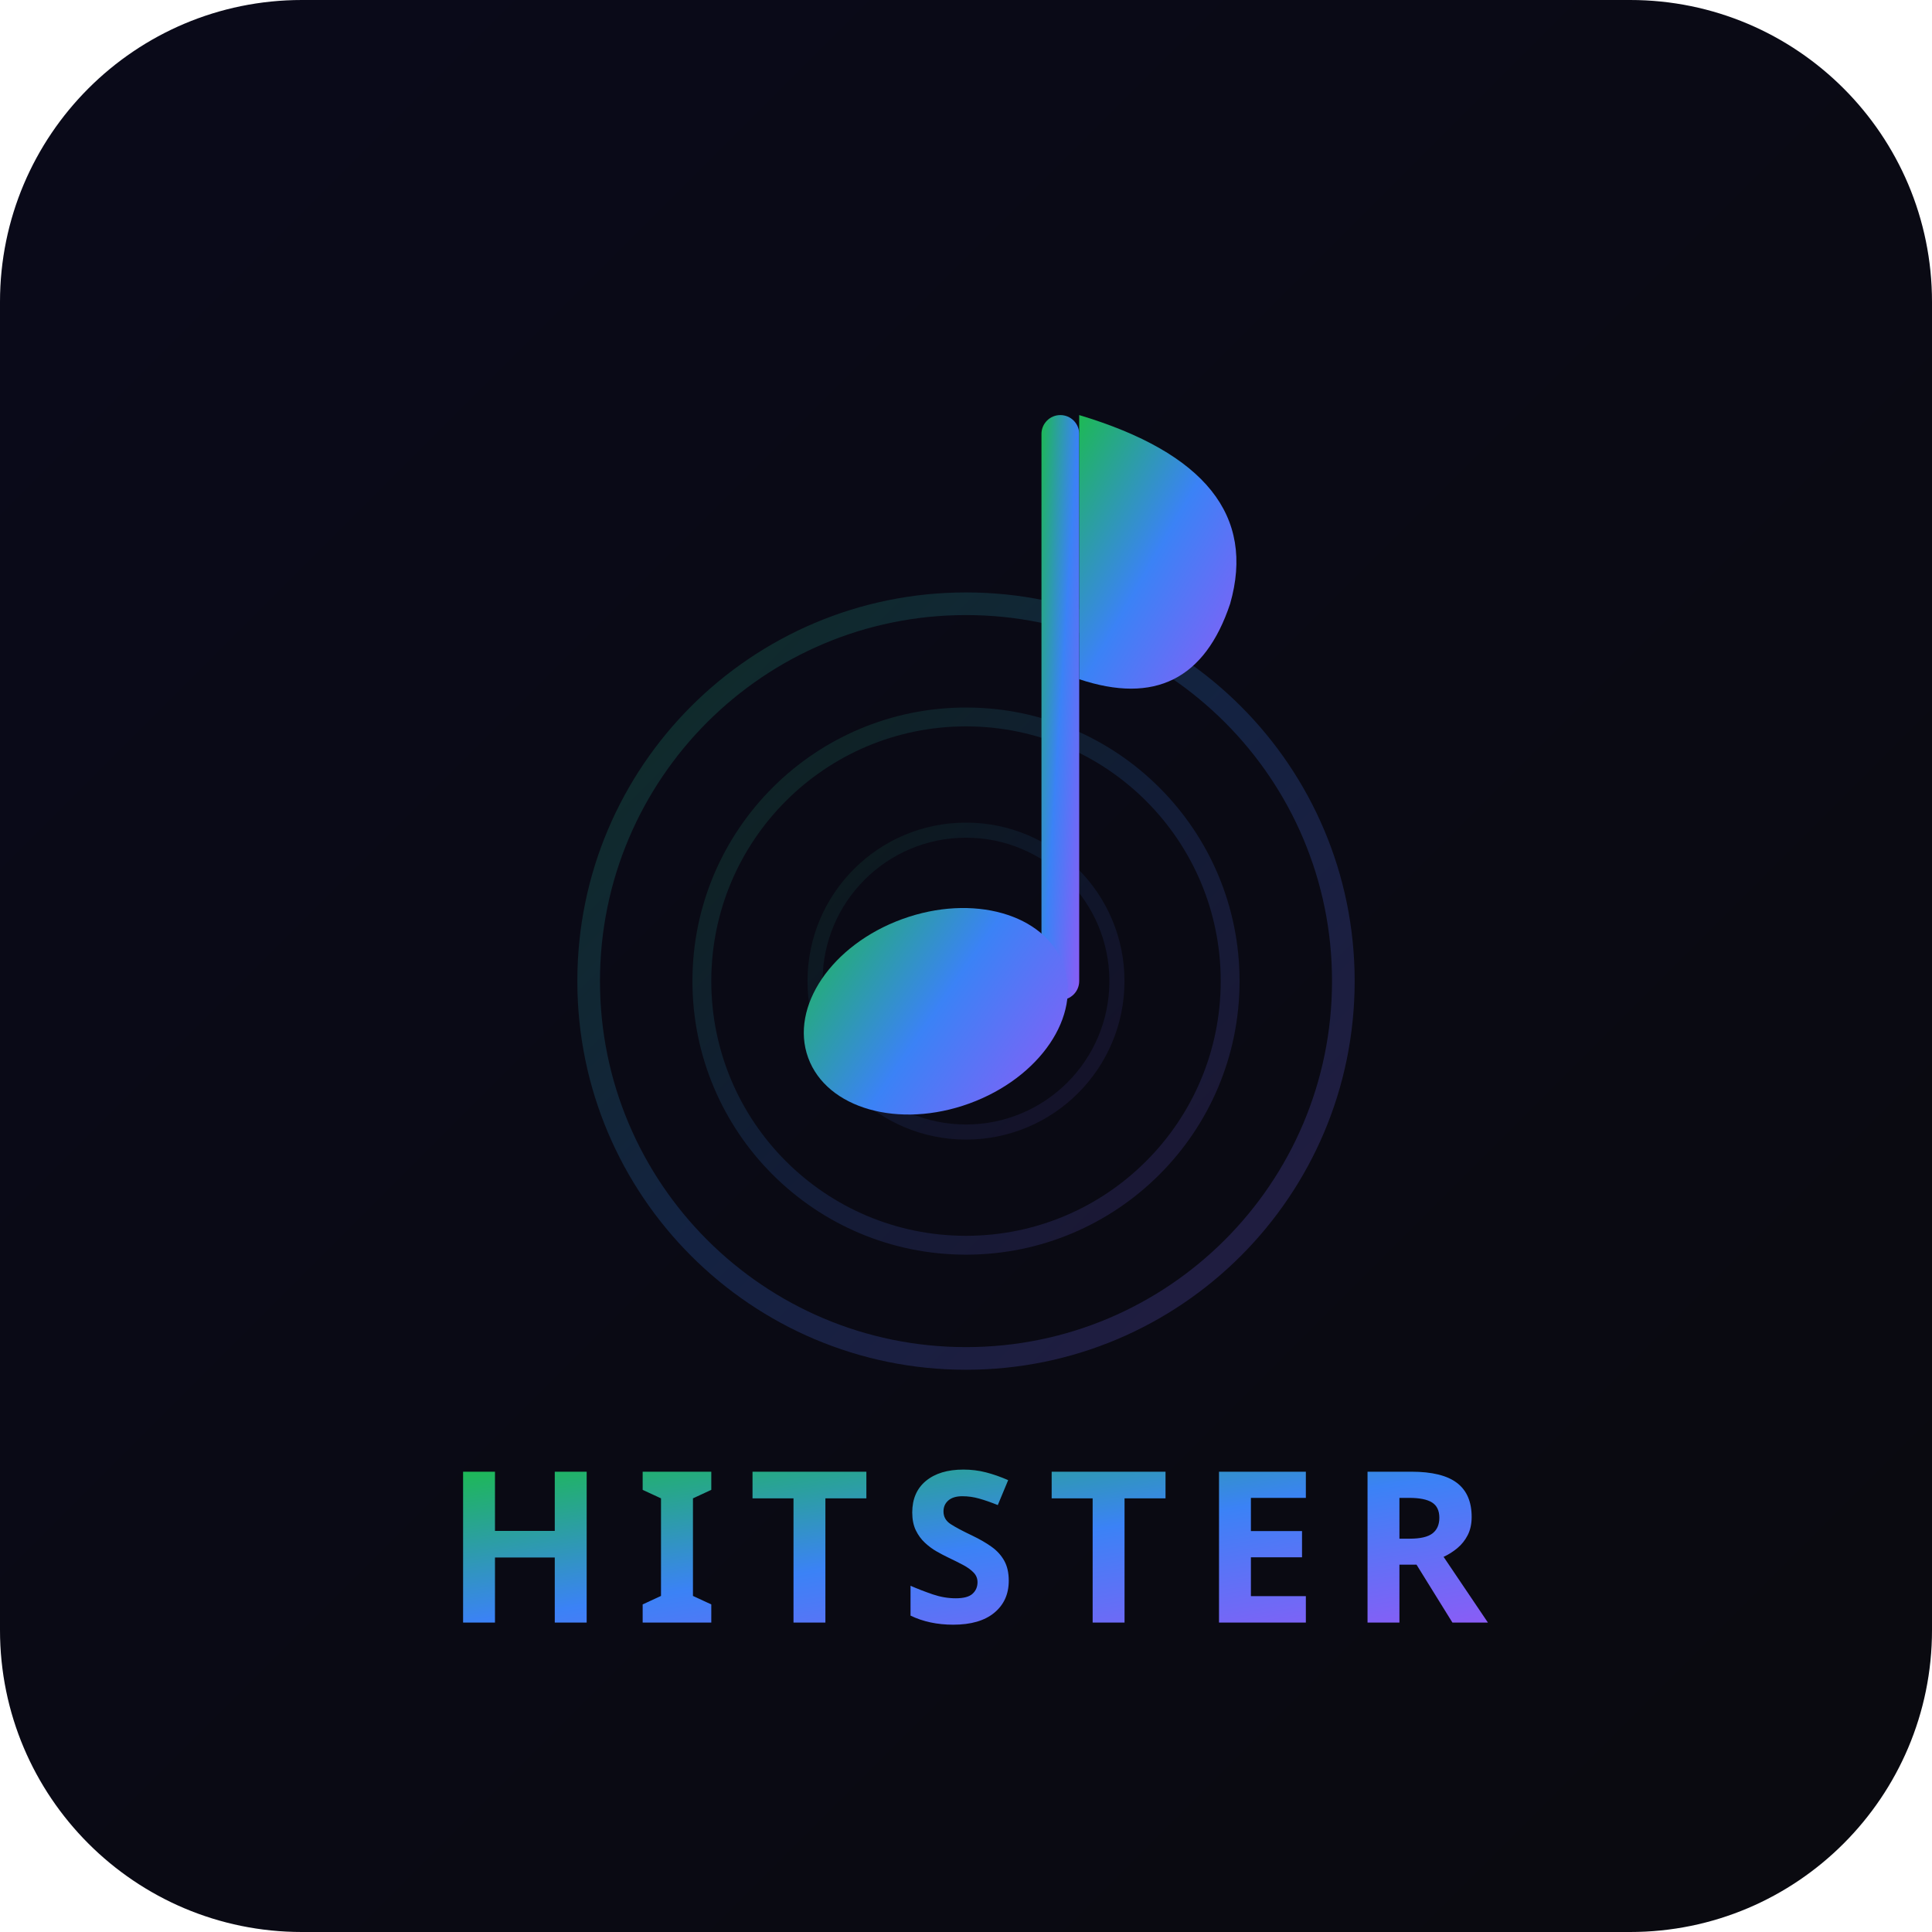
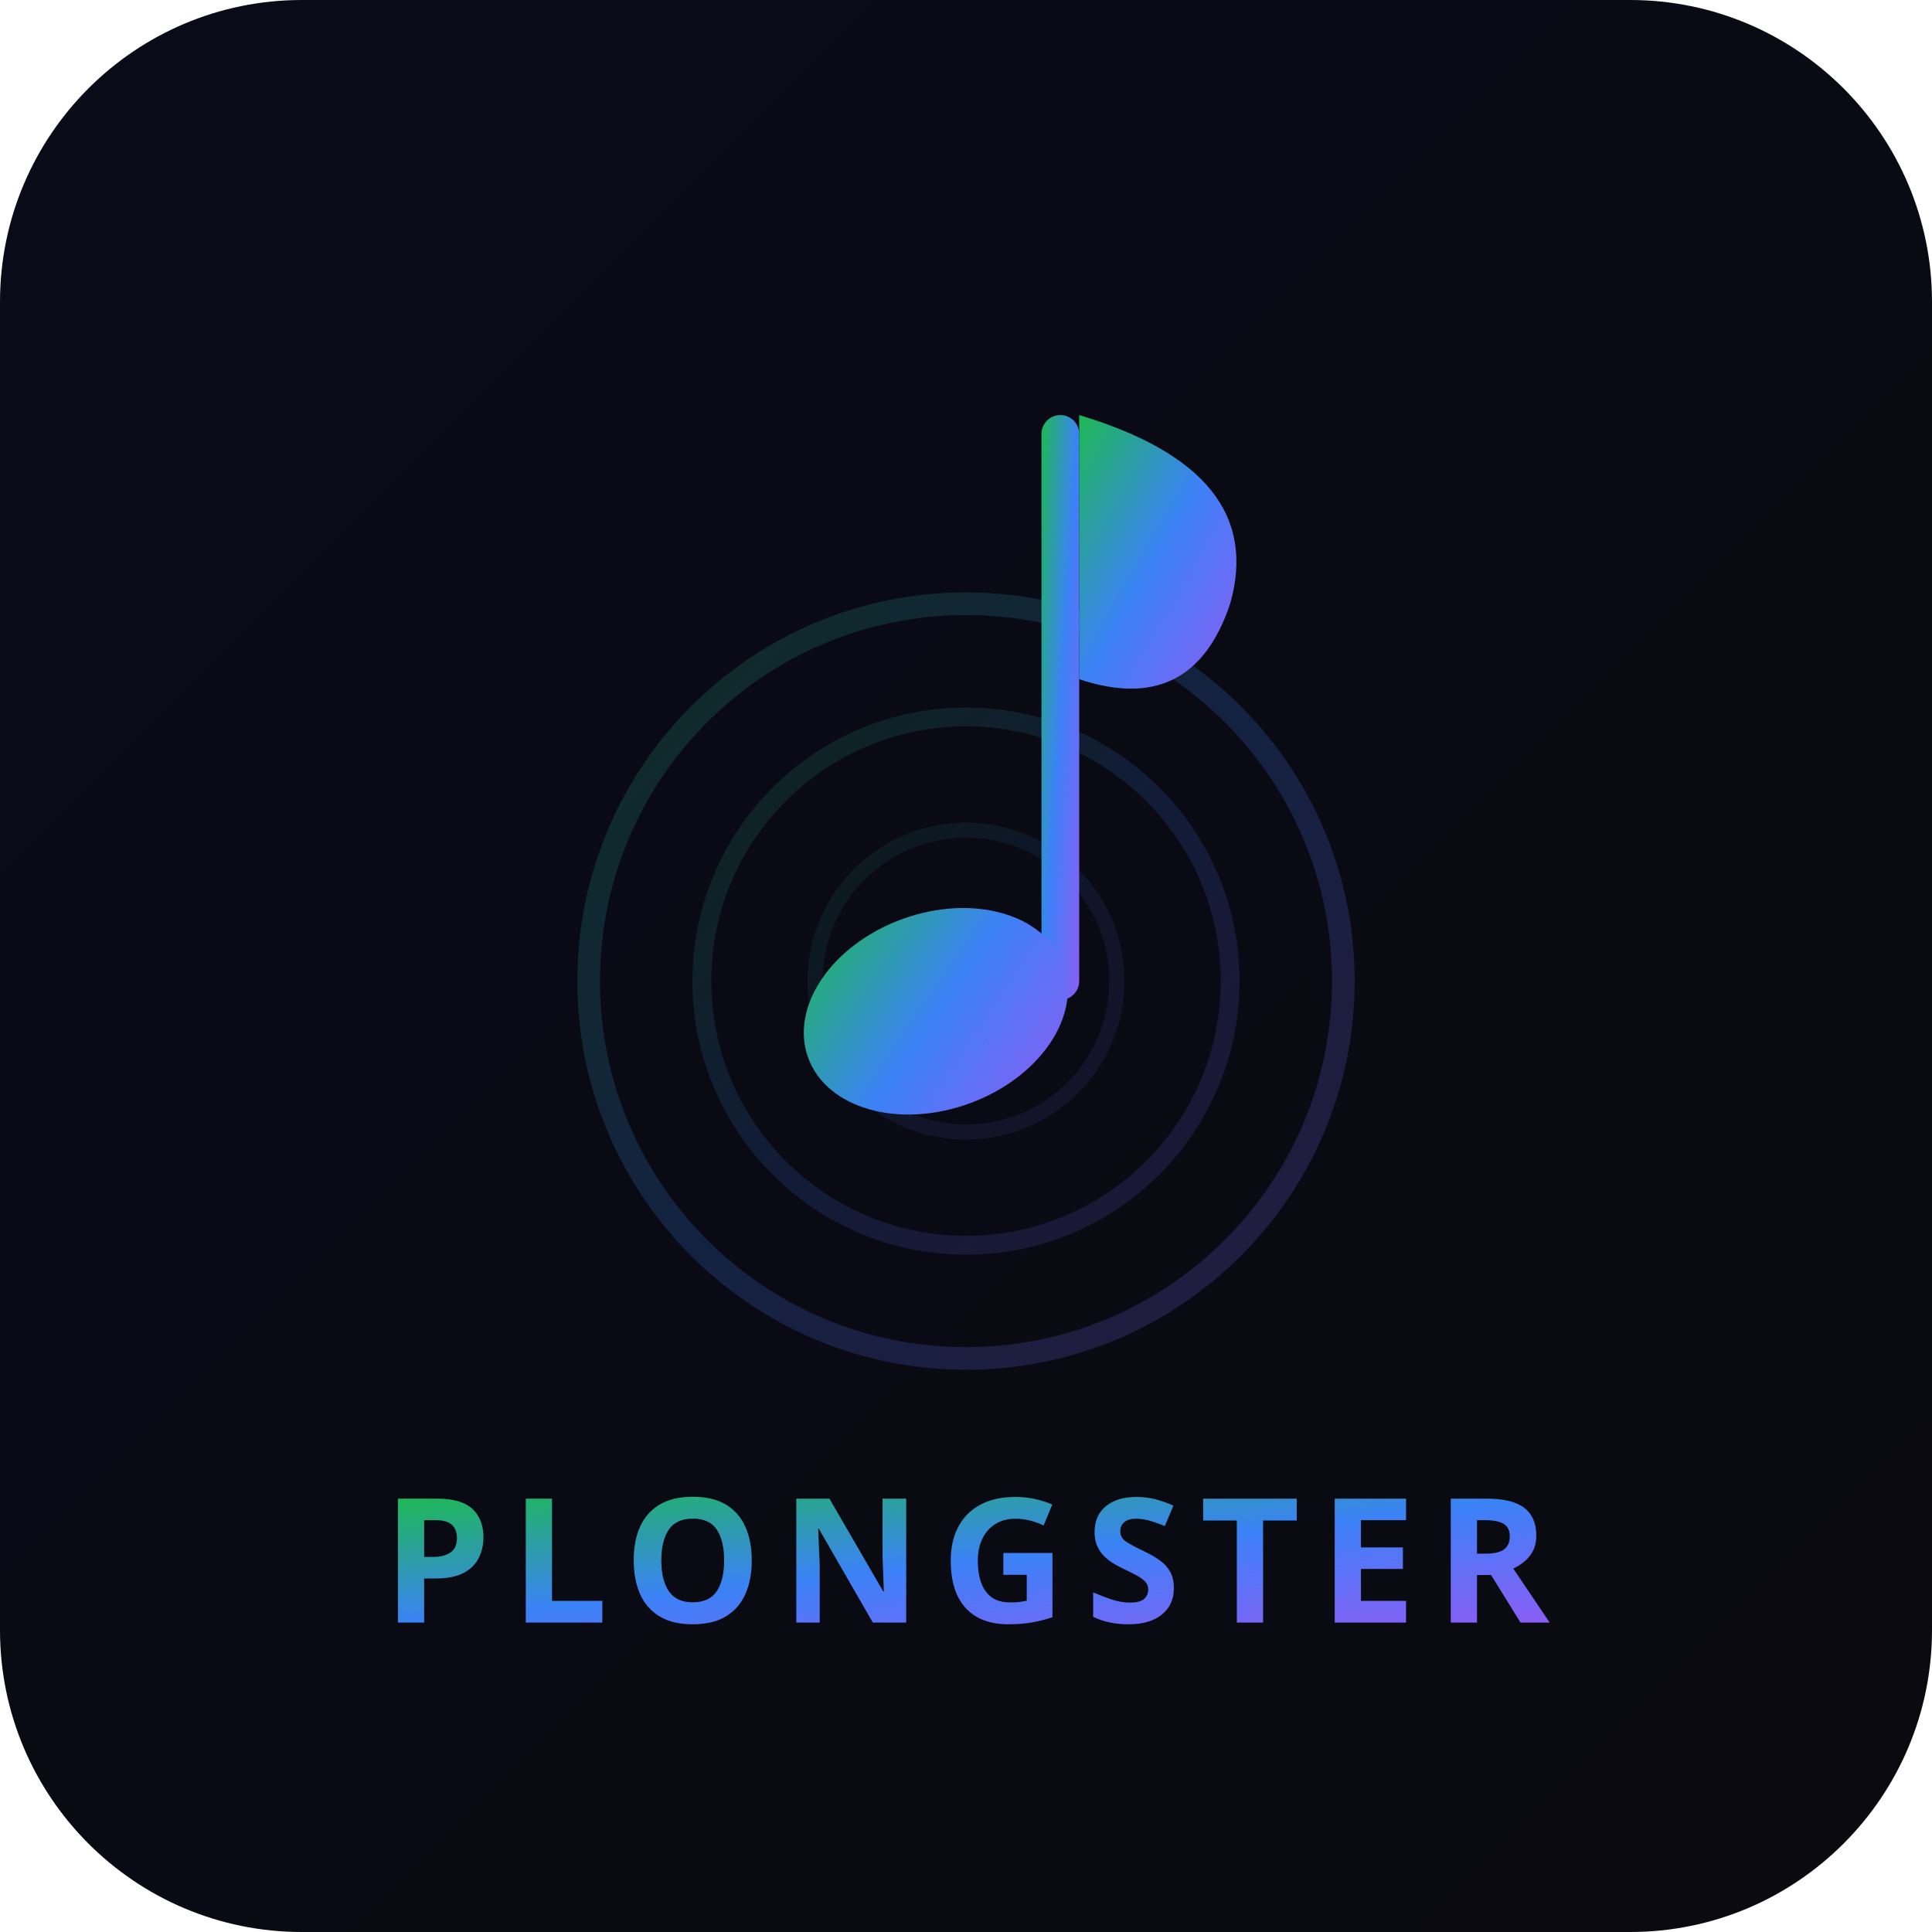
<svg xmlns="http://www.w3.org/2000/svg" viewBox="0 0 512 512" width="512" height="512">
  <defs>
    <linearGradient id="bg" x1="0" y1="0" x2="1" y2="1">
      <stop offset="0%" stop-color="#0a0a1a" />
      <stop offset="100%" stop-color="#0a0a0f" />
    </linearGradient>
    <linearGradient id="accent" x1="0" y1="0" x2="1" y2="1">
      <stop offset="0%" stop-color="#1DB954" />
      <stop offset="50%" stop-color="#3b82f6" />
      <stop offset="100%" stop-color="#8b5cf6" />
    </linearGradient>
  </defs>
  <rect width="512" height="512" rx="80" fill="url(#bg)" />
  <g transform="translate(256,240)">
    <circle cx="0" cy="20" r="100" fill="none" stroke="url(#accent)" stroke-width="6" opacity="0.2" />
    <circle cx="0" cy="20" r="70" fill="none" stroke="url(#accent)" stroke-width="5" opacity="0.15" />
    <circle cx="0" cy="20" r="40" fill="none" stroke="url(#accent)" stroke-width="4" opacity="0.1" />
    <circle cx="0" cy="20" r="16" fill="url(#accent)" opacity="0.4" />
    <rect x="20" y="-130" width="10" height="155" rx="5" fill="url(#accent)" />
    <path d="M30,-130 Q80,-115 70,-80 Q60,-50 30,-60" fill="url(#accent)" />
    <ellipse cx="-8" cy="28" rx="36" ry="26" transform="rotate(-20, -8, 28)" fill="url(#accent)" />
  </g>
-   <text x="256" y="430" text-anchor="middle" font-family="sans-serif" font-weight="900" font-size="56" letter-spacing="8" fill="url(#accent)">HITSTER</text>
+   <text x="256" y="430" text-anchor="middle" font-family="sans-serif" font-weight="900" font-size="46" letter-spacing="5" fill="url(#accent)">PLONGSTER</text>
</svg>
